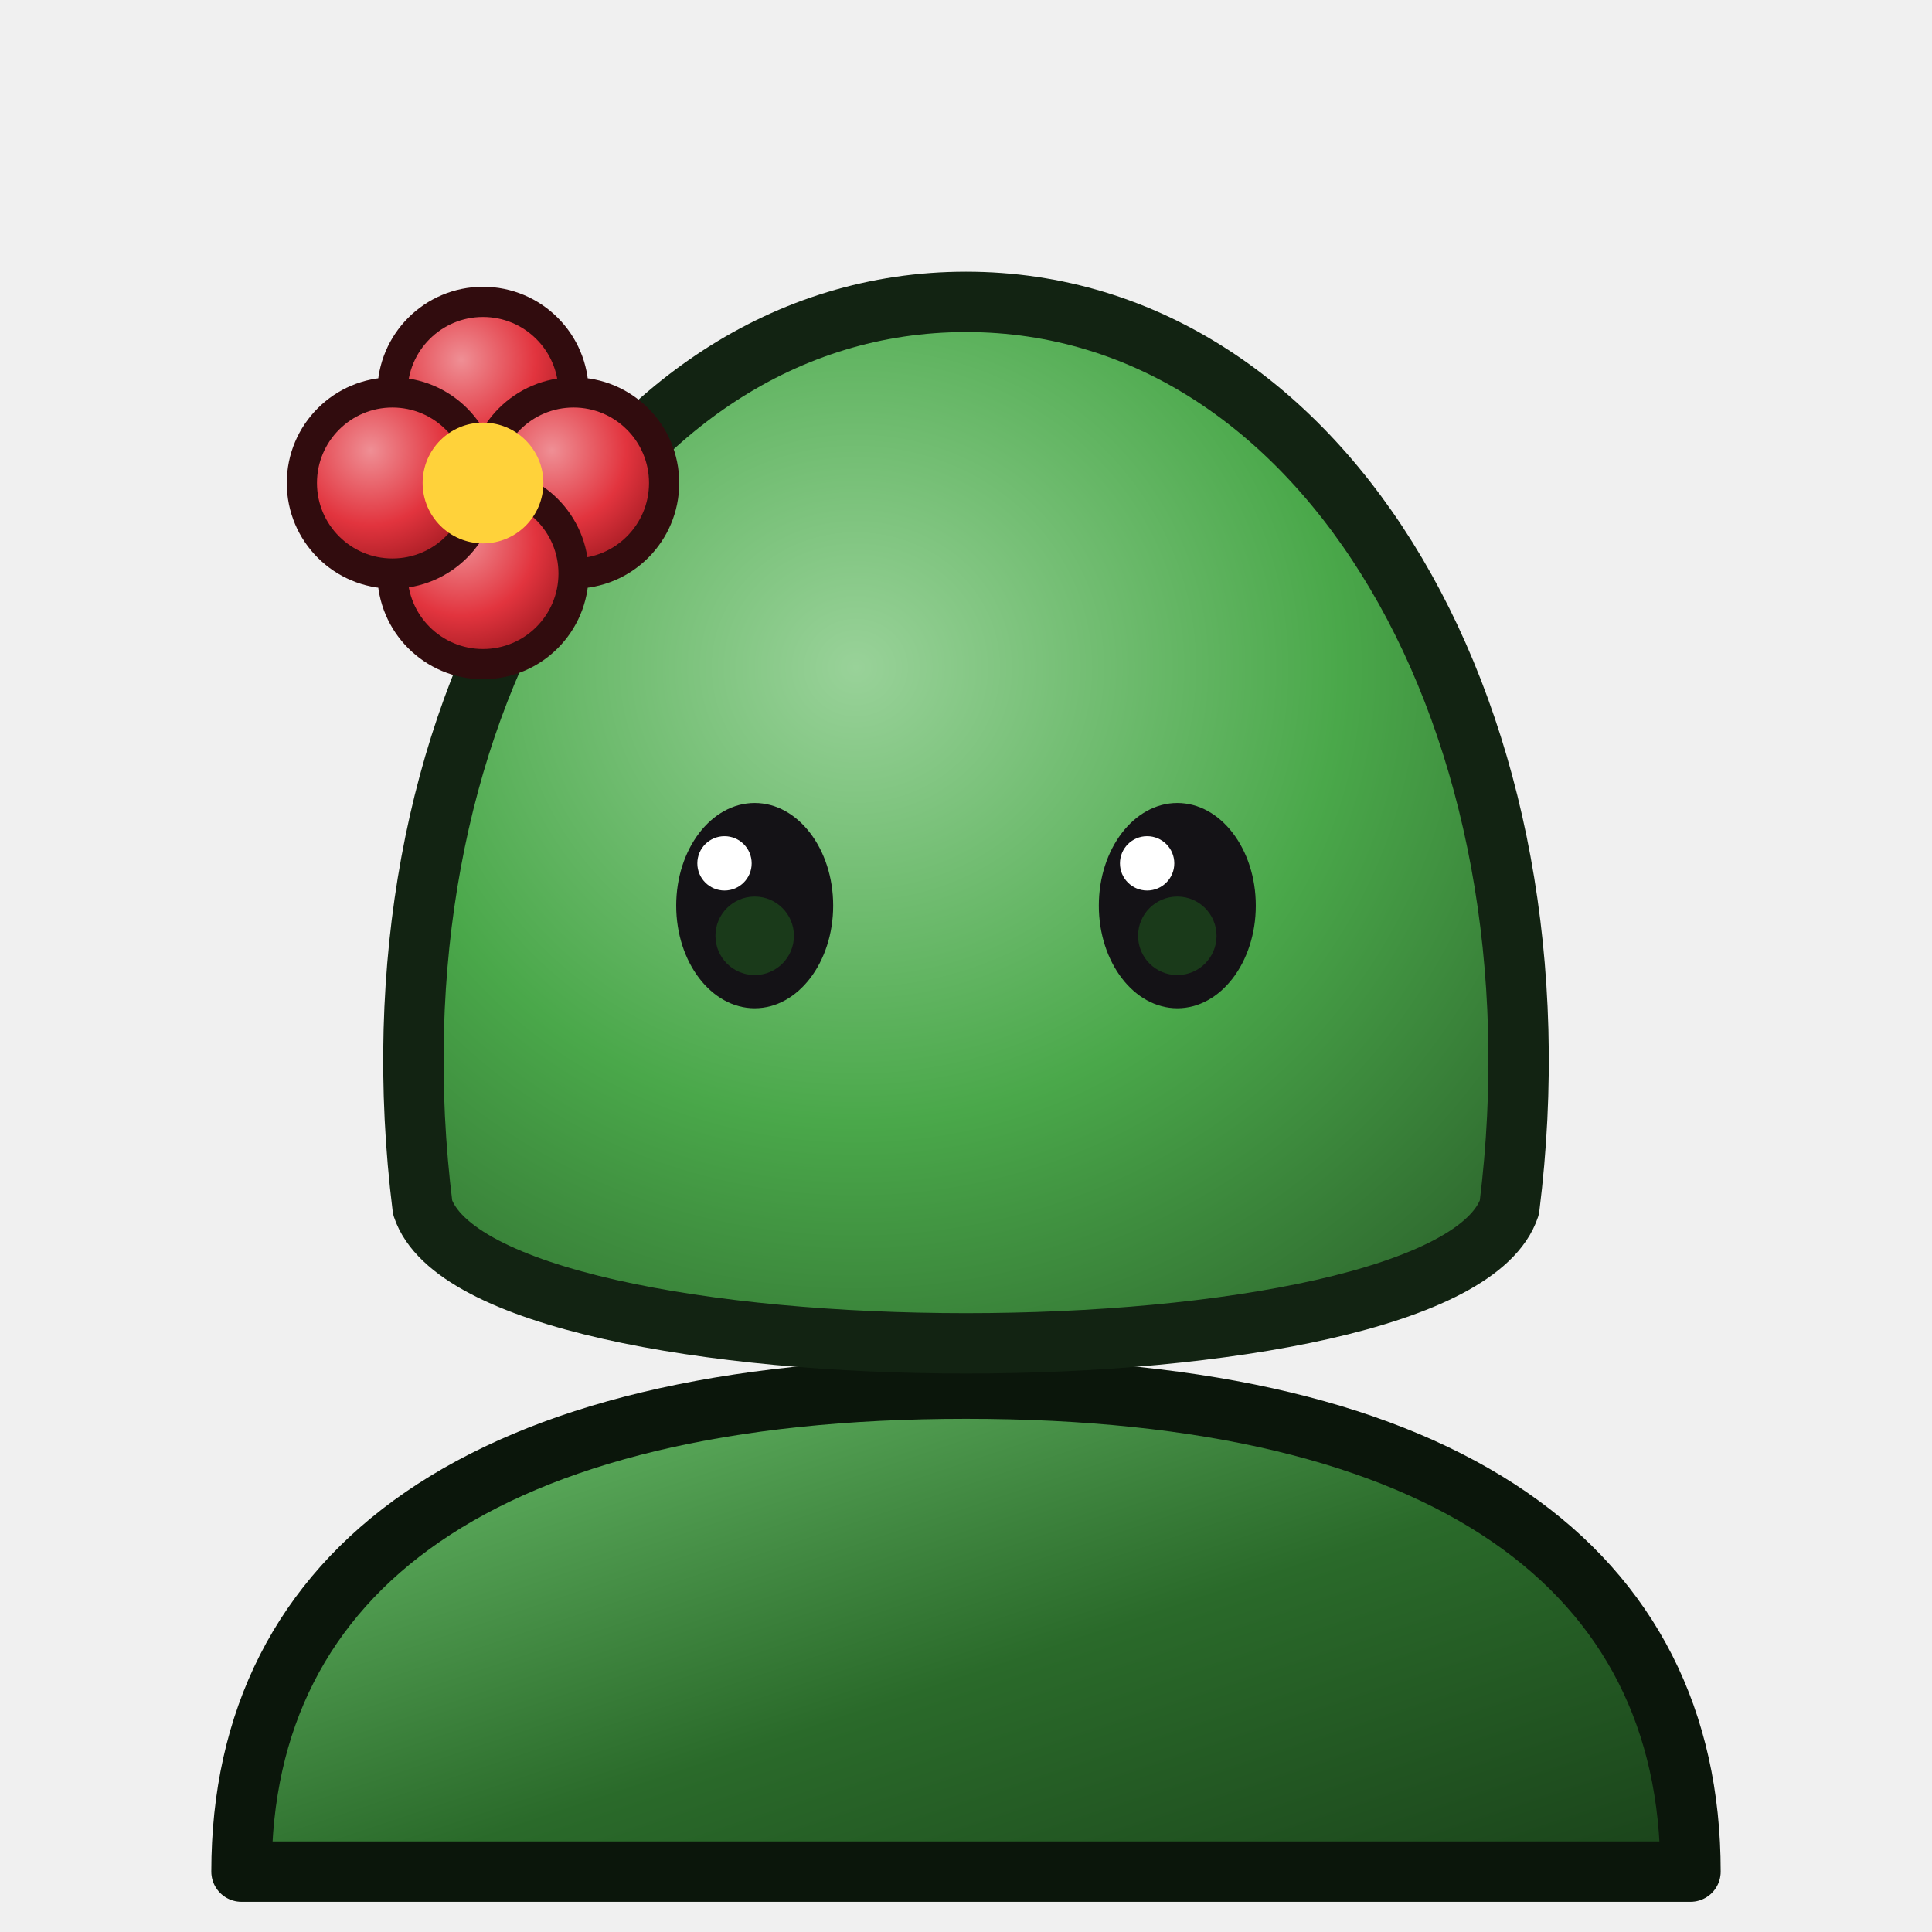
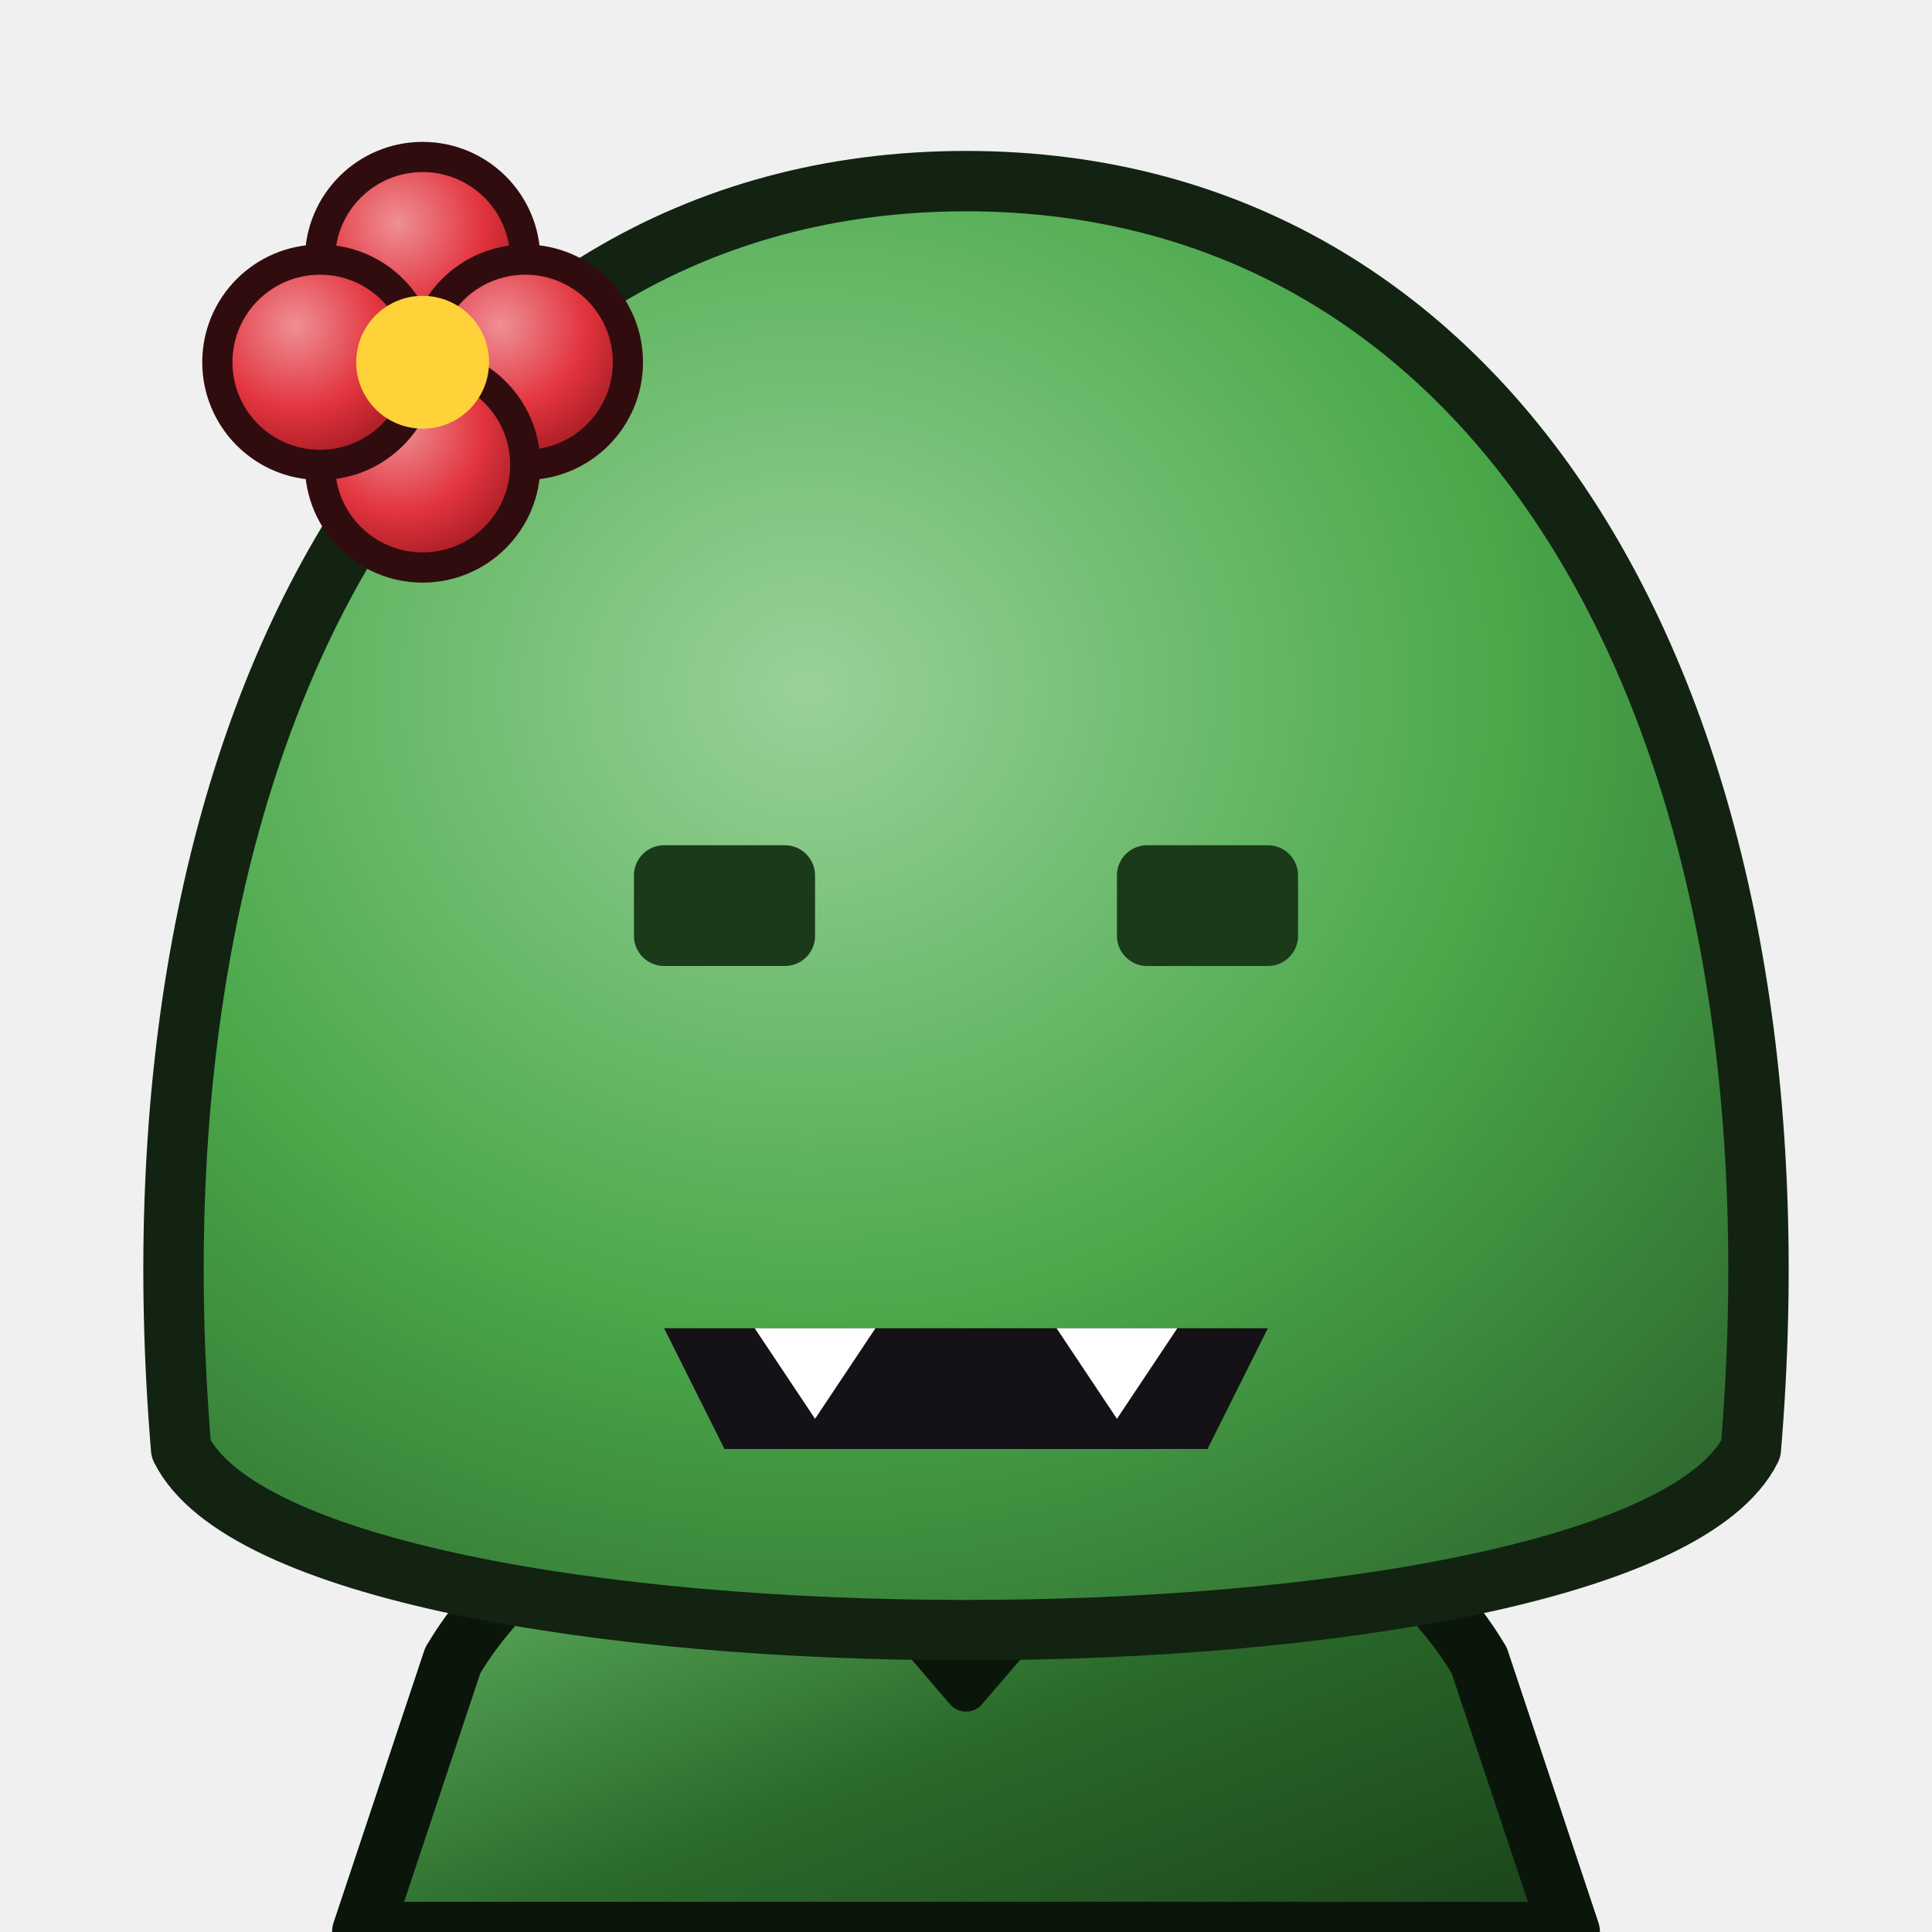
<svg xmlns="http://www.w3.org/2000/svg" data-generated="goods_icons.py" viewBox="0 0 64 64">
  <defs>
    <linearGradient id="g1" x1="0" y1="0" x2="1" y2="1">
      <stop offset="0" stop-color="#70c670" />
      <stop offset=".55" stop-color="#2a6a2a" />
      <stop offset="1" stop-color="#1a421a" />
    </linearGradient>
-     <radialGradient id="g2" cx="0.4" cy="0.35" r="0.8">
+     <linearGradient id="g2" x1="0.0" y1="0.0" x2="1.0" y2="1.0">
+       <stop offset="0" stop-color="#70c670" />
+       <stop offset=".55" stop-color="#2a6a2a" />
+       <stop offset="1" stop-color="#1a421a" />
+     </linearGradient>
+     <radialGradient id="g3" cx="0.4" cy="0.35" r="0.8">
      <stop offset="0" stop-color="#99d299" />
      <stop offset=".55" stop-color="#4aa84a" />
      <stop offset="1" stop-color="#2e682e" />
-     </radialGradient>
-     <radialGradient id="g3" cx="0.38" cy="0.32" r="0.75">
-       <stop offset="0" stop-color="#ef8f95" />
-       <stop offset=".55" stop-color="#e2343e" />
-       <stop offset="1" stop-color="#97161d" />
    </radialGradient>
    <radialGradient id="g4" cx="0.38" cy="0.32" r="0.75">
      <stop offset="0" stop-color="#ef8f95" />
      <stop offset=".55" stop-color="#e2343e" />
      <stop offset="1" stop-color="#97161d" />
    </radialGradient>
    <radialGradient id="g5" cx="0.38" cy="0.32" r="0.75">
      <stop offset="0" stop-color="#ef8f95" />
      <stop offset=".55" stop-color="#e2343e" />
      <stop offset="1" stop-color="#97161d" />
    </radialGradient>
    <radialGradient id="g6" cx="0.38" cy="0.32" r="0.75">
      <stop offset="0" stop-color="#ef8f95" />
      <stop offset=".55" stop-color="#e2343e" />
      <stop offset="1" stop-color="#97161d" />
    </radialGradient>
+     <radialGradient id="g7" cx="0.38" cy="0.32" r="0.75">
+       <stop offset="0" stop-color="#ef8f95" />
+       <stop offset=".55" stop-color="#e2343e" />
+       <stop offset="1" stop-color="#97161d" />
+     </radialGradient>
  </defs>
-   <path d="M8 62 C8 52 16 46 32 46 C48 46 56 52 56 62 Z" fill="url(#g1)" stroke="#0b160b" stroke-width="2" stroke-linejoin="round" stroke-linecap="round" />
-   <path d="M14 40 C12 24 20 10 32 10 C44 10 52 24 50 40 C48 46 16 46 14 40 Z" fill="url(#g2)" stroke="#122312" stroke-width="2" stroke-linejoin="round" stroke-linecap="round" />
-   <ellipse cx="25" cy="30" rx="2.6" ry="3.4" fill="#141216" />
-   <ellipse cx="39" cy="30" rx="2.6" ry="3.4" fill="#141216" />
-   <circle cx="25" cy="31" r="1.3" fill="#1a3a1a" />
-   <circle cx="39" cy="31" r="1.3" fill="#1a3a1a" />
-   <circle cx="24" cy="28.6" r="0.9" fill="#ffffff" />
-   <circle cx="38" cy="28.6" r="0.9" fill="#ffffff" />
-   <circle cx="16" cy="13" r="3" fill="url(#g3)" stroke="#310c0e" stroke-width="1" />
-   <circle cx="19" cy="16" r="3" fill="url(#g4)" stroke="#310c0e" stroke-width="1" />
-   <circle cx="16" cy="19" r="3" fill="url(#g5)" stroke="#310c0e" stroke-width="1" />
-   <circle cx="13" cy="16" r="3" fill="url(#g6)" stroke="#310c0e" stroke-width="1" />
-   <circle cx="16" cy="16" r="2" fill="#ffd23a" />
+   <path d="M12 64 L15 55 C18 50 24 48 32 48 C40 48 46 50 49 55 L52 64 Z" fill="url(#g1)" stroke="#0b160b" stroke-width="2" stroke-linejoin="round" stroke-linecap="round" />
+   <path d="M26 49 L32 56 L38 49 Z" fill="url(#g2)" stroke="#0b160b" stroke-width="1.4" stroke-linejoin="round" stroke-linecap="round" />
+   <path d="M6 48 C4 24 14 6 32 6 C50 6 60 24 58 48 C54 56 10 56 6 48 Z" fill="url(#g3)" stroke="#122312" stroke-width="2" stroke-linejoin="round" stroke-linecap="round" />
+   <rect x="21" y="28" width="6" height="4" rx="1" fill="#1a3a1a" />
+   <rect x="37" y="28" width="6" height="4" rx="1" fill="#1a3a1a" />
+   <path d="M22 44 L42 44 L40 48 L24 48 Z" fill="#141216" />
+   <path d="M25 44 L27 47 L29 44 Z" fill="#ffffff" />
+   <path d="M35 44 L37 47 L39 44 Z" fill="#ffffff" />
+   <circle cx="14" cy="8.6" r="3.4" fill="url(#g4)" stroke="#310c0e" stroke-width="1" />
+   <circle cx="17.4" cy="12" r="3.4" fill="url(#g5)" stroke="#310c0e" stroke-width="1" />
+   <circle cx="14" cy="15.4" r="3.4" fill="url(#g6)" stroke="#310c0e" stroke-width="1" />
+   <circle cx="10.6" cy="12" r="3.4" fill="url(#g7)" stroke="#310c0e" stroke-width="1" />
+   <circle cx="14" cy="12" r="2.2" fill="#ffd23a" />
</svg>
